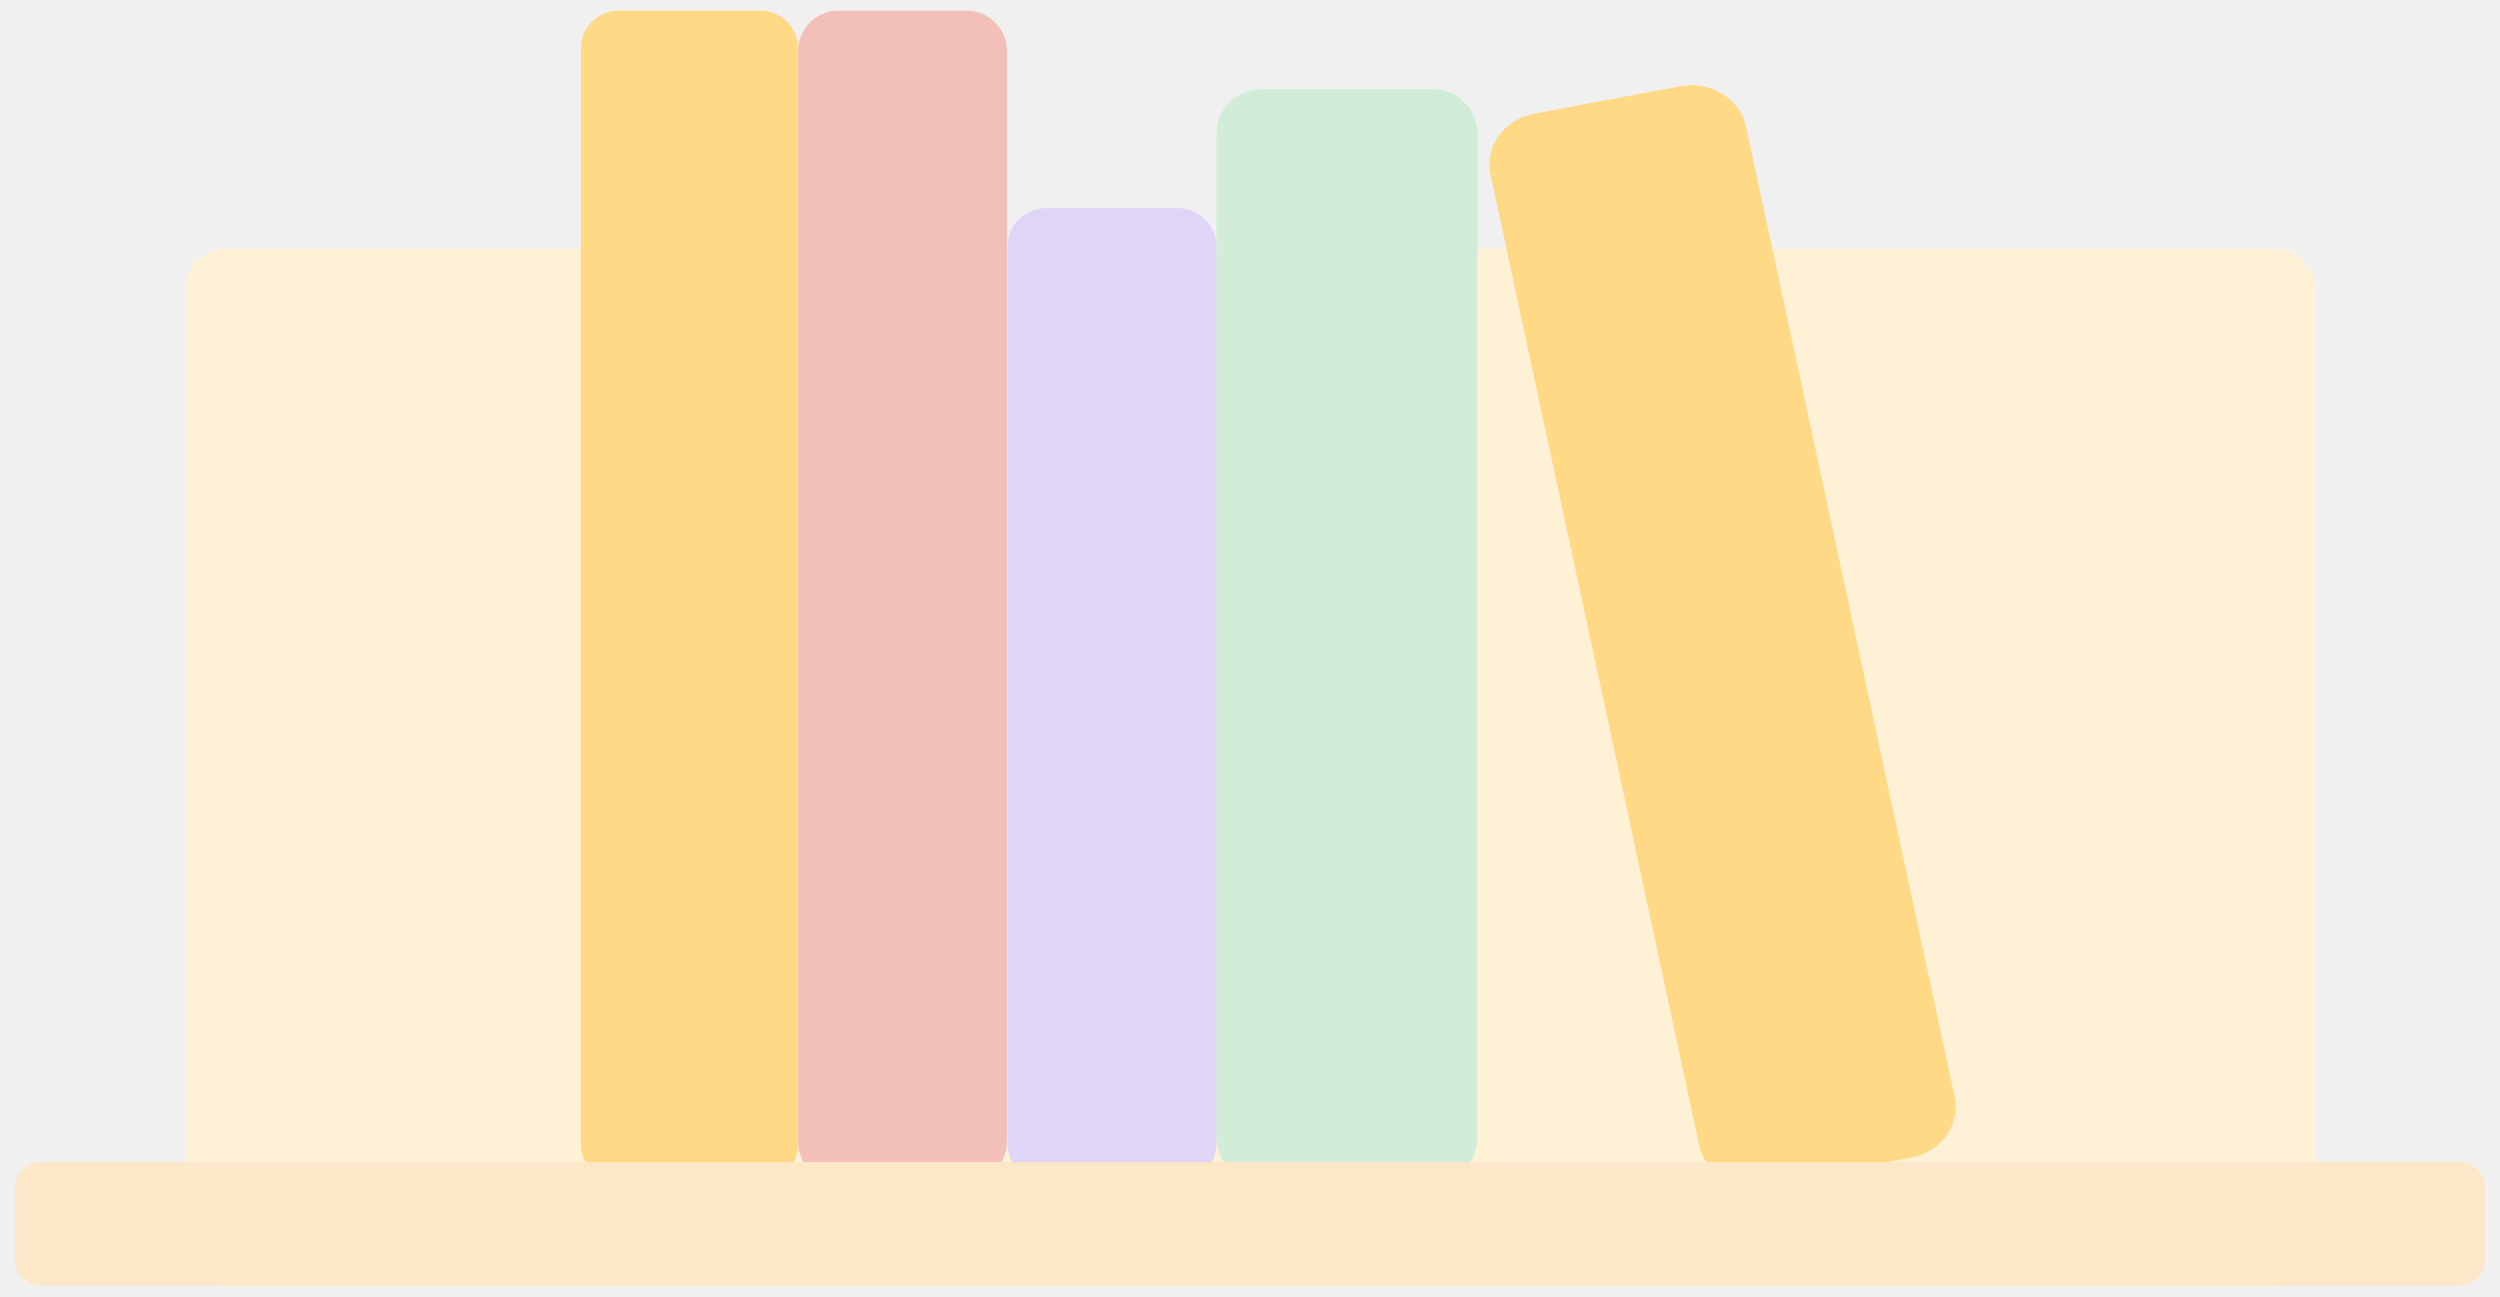
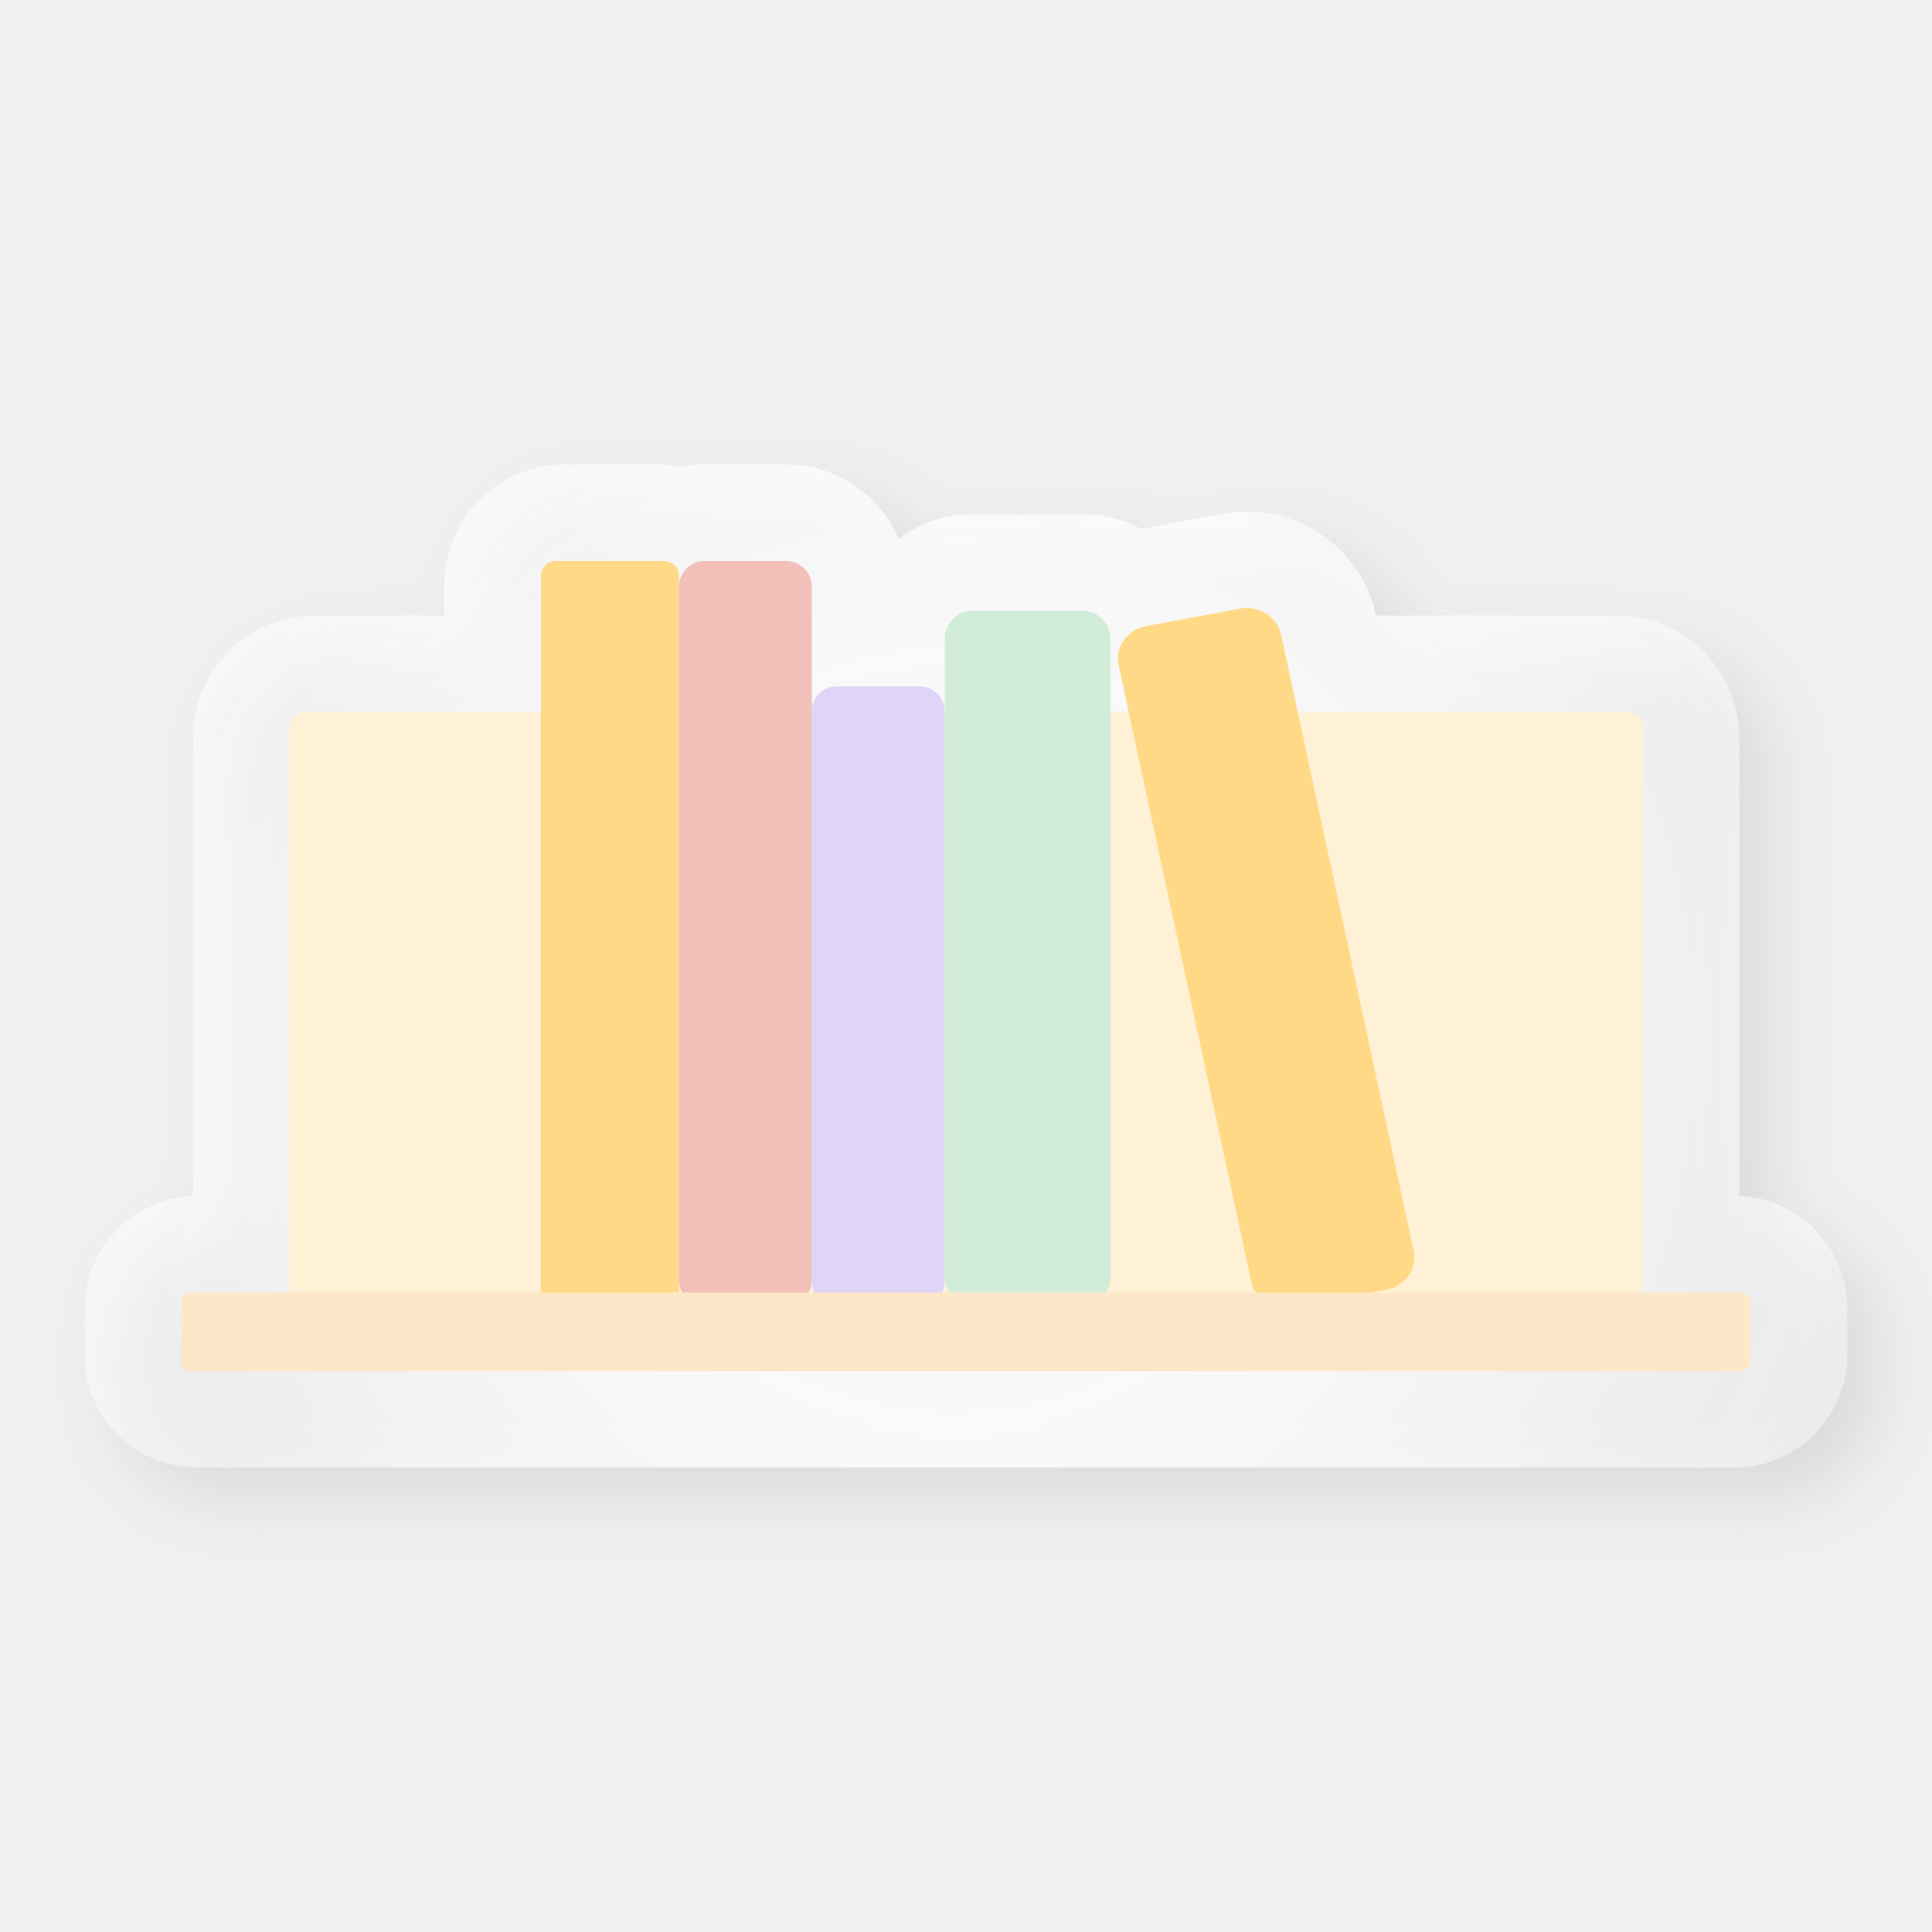
- <svg xmlns="http://www.w3.org/2000/svg" width="108" height="56" viewBox="0 0 108 56" fill="none">
-   <path d="M98.282 10.742H9.744C8.789 10.742 8.016 11.516 8.016 12.47V53.813C8.016 54.767 8.789 55.541 9.744 55.541H98.282C99.236 55.541 100.01 54.767 100.01 53.813V12.47C100.01 11.516 99.236 10.742 98.282 10.742Z" fill="#FFF1D6" />
-   <path d="M32.852 0.461H26.718C25.823 0.461 25.098 1.186 25.098 2.081V49.45C25.098 50.344 25.823 51.07 26.718 51.07H32.852C33.747 51.07 34.472 50.344 34.472 49.45V2.081C34.472 1.186 33.747 0.461 32.852 0.461Z" fill="#FFD985" />
-   <path d="M41.755 0.461H36.225C35.259 0.461 34.476 1.244 34.476 2.211V49.32C34.476 50.286 35.259 51.07 36.225 51.07H41.755C42.721 51.07 43.504 50.286 43.504 49.32V2.211C43.504 1.244 42.721 0.461 41.755 0.461Z" fill="#F2BFB9" />
-   <path d="M50.889 8.992H45.186C44.268 8.992 43.523 9.737 43.523 10.655V49.406C43.523 50.324 44.268 51.069 45.186 51.069H50.889C51.807 51.069 52.552 50.324 52.552 49.406V10.655C52.552 9.737 51.807 8.992 50.889 8.992Z" fill="#DED5F7" />
-   <path d="M61.905 3.852H54.474C53.412 3.852 52.552 4.712 52.552 5.774V49.147C52.552 50.209 53.412 51.069 54.474 51.069H61.905C62.966 51.069 63.827 50.209 63.827 49.147V5.774C63.827 4.712 62.966 3.852 61.905 3.852Z" fill="#D1EDD9" />
-   <path d="M82.557 50.011L76.228 51.199C74.932 51.437 73.658 50.659 73.399 49.45L64.392 7.546C64.132 6.336 64.975 5.148 66.271 4.91L72.6 3.722C73.896 3.485 75.17 4.262 75.429 5.472L84.436 47.376C84.696 48.586 83.853 49.774 82.557 50.011Z" fill="#FFD985" />
-   <path d="M106.251 50.205H1.751C1.142 50.205 0.649 50.698 0.649 51.307V54.439C0.649 55.047 1.142 55.54 1.751 55.54H106.251C106.86 55.54 107.353 55.047 107.353 54.439V51.307C107.353 50.698 106.86 50.205 106.251 50.205Z" fill="#FCE8C8" />
+ <svg xmlns="http://www.w3.org/2000/svg" width="141" height="141" viewBox="0 0 141 141" fill="none">
+   <g clip-path="url(#clip0_2196_33392)">
+     <g filter="url(#filter0_d_2196_33392)">
+       <path d="M134.824 95.513V98.869C134.824 103.409 131.13 107.104 126.59 107.104H14.41C9.87 107.104 6.176 103.409 6.176 98.869V95.513C6.176 91.086 9.687 87.462 14.086 87.279V53.834C14.086 48.927 18.076 44.923 22.997 44.923H32.43V42.667C32.43 37.83 36.364 33.896 41.214 33.896H47.827C48.434 33.896 49.04 33.953 49.618 34.08C50.196 33.953 50.802 33.896 51.423 33.896H57.373C61.053 33.896 64.225 36.124 65.593 39.325C67.102 38.183 68.991 37.52 71.022 37.52H78.988C80.553 37.52 82.006 37.915 83.289 38.606L89.168 37.492C89.775 37.393 90.381 37.337 90.987 37.337C95.513 37.337 99.475 40.481 100.406 44.838V44.923H118.017C122.924 44.923 126.928 48.927 126.928 53.834V87.279C131.313 87.462 134.824 91.086 134.824 95.513Z" fill="url(#paint0_radial_2196_33392)" />
+     </g>
+     <path d="M118.735 51.973H22.249C21.626 51.973 21.121 52.478 21.121 53.101V98.926C21.121 99.549 21.626 100.054 22.249 100.054H118.735C119.358 100.054 119.863 99.549 119.863 98.926V53.101C119.863 52.478 119.358 51.973 118.735 51.973Z" fill="#FFF1D6" />
+     <path d="M48.49 40.946H40.538C39.954 40.946 39.48 41.42 39.48 42.004V94.216C39.48 94.8 39.954 95.274 40.538 95.274H48.49C49.074 95.274 49.548 94.8 49.548 94.216V42.004C49.548 41.42 49.074 40.946 48.49 40.946Z" fill="#FFD985" />
+     <path d="M57.374 40.946H51.424C50.388 40.946 49.549 41.786 49.549 42.822V93.398C49.549 94.434 50.388 95.274 51.424 95.274H57.374C58.41 95.274 59.25 94.434 59.25 93.398V42.822C59.25 41.786 58.41 40.946 57.374 40.946Z" fill="#F2BFB9" />
+     <path d="M67.158 50.097H61.039C60.05 50.097 59.248 50.899 59.248 51.888V93.483C59.248 94.472 60.05 95.274 61.039 95.274H67.158C68.147 95.274 68.949 94.472 68.949 93.483V51.888C68.949 50.899 68.147 50.097 67.158 50.097Z" fill="#DED5F7" />
+     <path d="M78.988 44.57H71.008C69.871 44.57 68.949 45.492 68.949 46.629V93.201C68.949 94.338 69.871 95.26 71.008 95.26H78.988C80.125 95.26 81.047 94.338 81.047 93.201V46.629C81.047 45.492 80.125 44.57 78.988 44.57Z" fill="#D1EDD9" />
+     <path d="M101.154 94.132L94.358 95.4C92.962 95.668 91.594 94.822 91.312 93.511L81.639 48.532C81.358 47.221 82.26 45.952 83.656 45.698L90.452 44.429C91.848 44.161 93.216 45.007 93.498 46.318L103.17 91.297C103.452 92.609 102.55 93.878 101.154 94.132Z" fill="#FFD985" />
+     <path d="M127.054 94.329H13.944C13.547 94.329 13.225 94.651 13.225 95.048V99.349C13.225 99.746 13.547 100.068 13.944 100.068H127.054C127.451 100.068 127.773 99.746 127.773 99.349V95.048C127.773 94.651 127.451 94.329 127.054 94.329Z" fill="#FCE8C8" />
+   </g>
+   <defs>
+     <filter id="filter0_d_2196_33392" x="3.826" y="31.546" width="138.048" height="82.607" filterUnits="userSpaceOnUse" color-interpolation-filters="sRGB">
+       <feFlood flood-opacity="0" result="BackgroundImageFix" />
+       <feColorMatrix in="SourceAlpha" type="matrix" values="0 0 0 0 0 0 0 0 0 0 0 0 0 0 0 0 0 0 127 0" result="hardAlpha" />
+       <feOffset dx="2.35" dy="2.35" />
+       <feGaussianBlur stdDeviation="2.35" />
+       <feColorMatrix type="matrix" values="0 0 0 0 0.137 0 0 0 0 0.137 0 0 0 0 0.137 0 0 0 0.1 0" />
+       <feBlend mode="normal" in2="BackgroundImageFix" result="effect1_dropShadow_2196_33392" />
+       <feBlend mode="normal" in="SourceGraphic" in2="effect1_dropShadow_2196_33392" result="shape" />
+     </filter>
+     <radialGradient id="paint0_radial_2196_33392" cx="0" cy="0" r="1" gradientUnits="userSpaceOnUse" gradientTransform="translate(69.6399 75.7875) scale(104.904 104.904)">
+       <stop stop-color="white" />
+       <stop offset="0.08" stop-color="white" stop-opacity="0.96" />
+       <stop offset="0.23" stop-color="white" stop-opacity="0.86" />
+       <stop offset="0.41" stop-color="white" stop-opacity="0.7" />
+       <stop offset="0.62" stop-color="white" stop-opacity="0.47" />
+       <stop offset="0.86" stop-color="white" stop-opacity="0.18" />
+       <stop offset="1" stop-color="white" stop-opacity="0" />
+     </radialGradient>
+     <clipPath id="clip0_2196_33392">
+       <rect width="141" height="141" fill="white" />
+     </clipPath>
+   </defs>
</svg>
